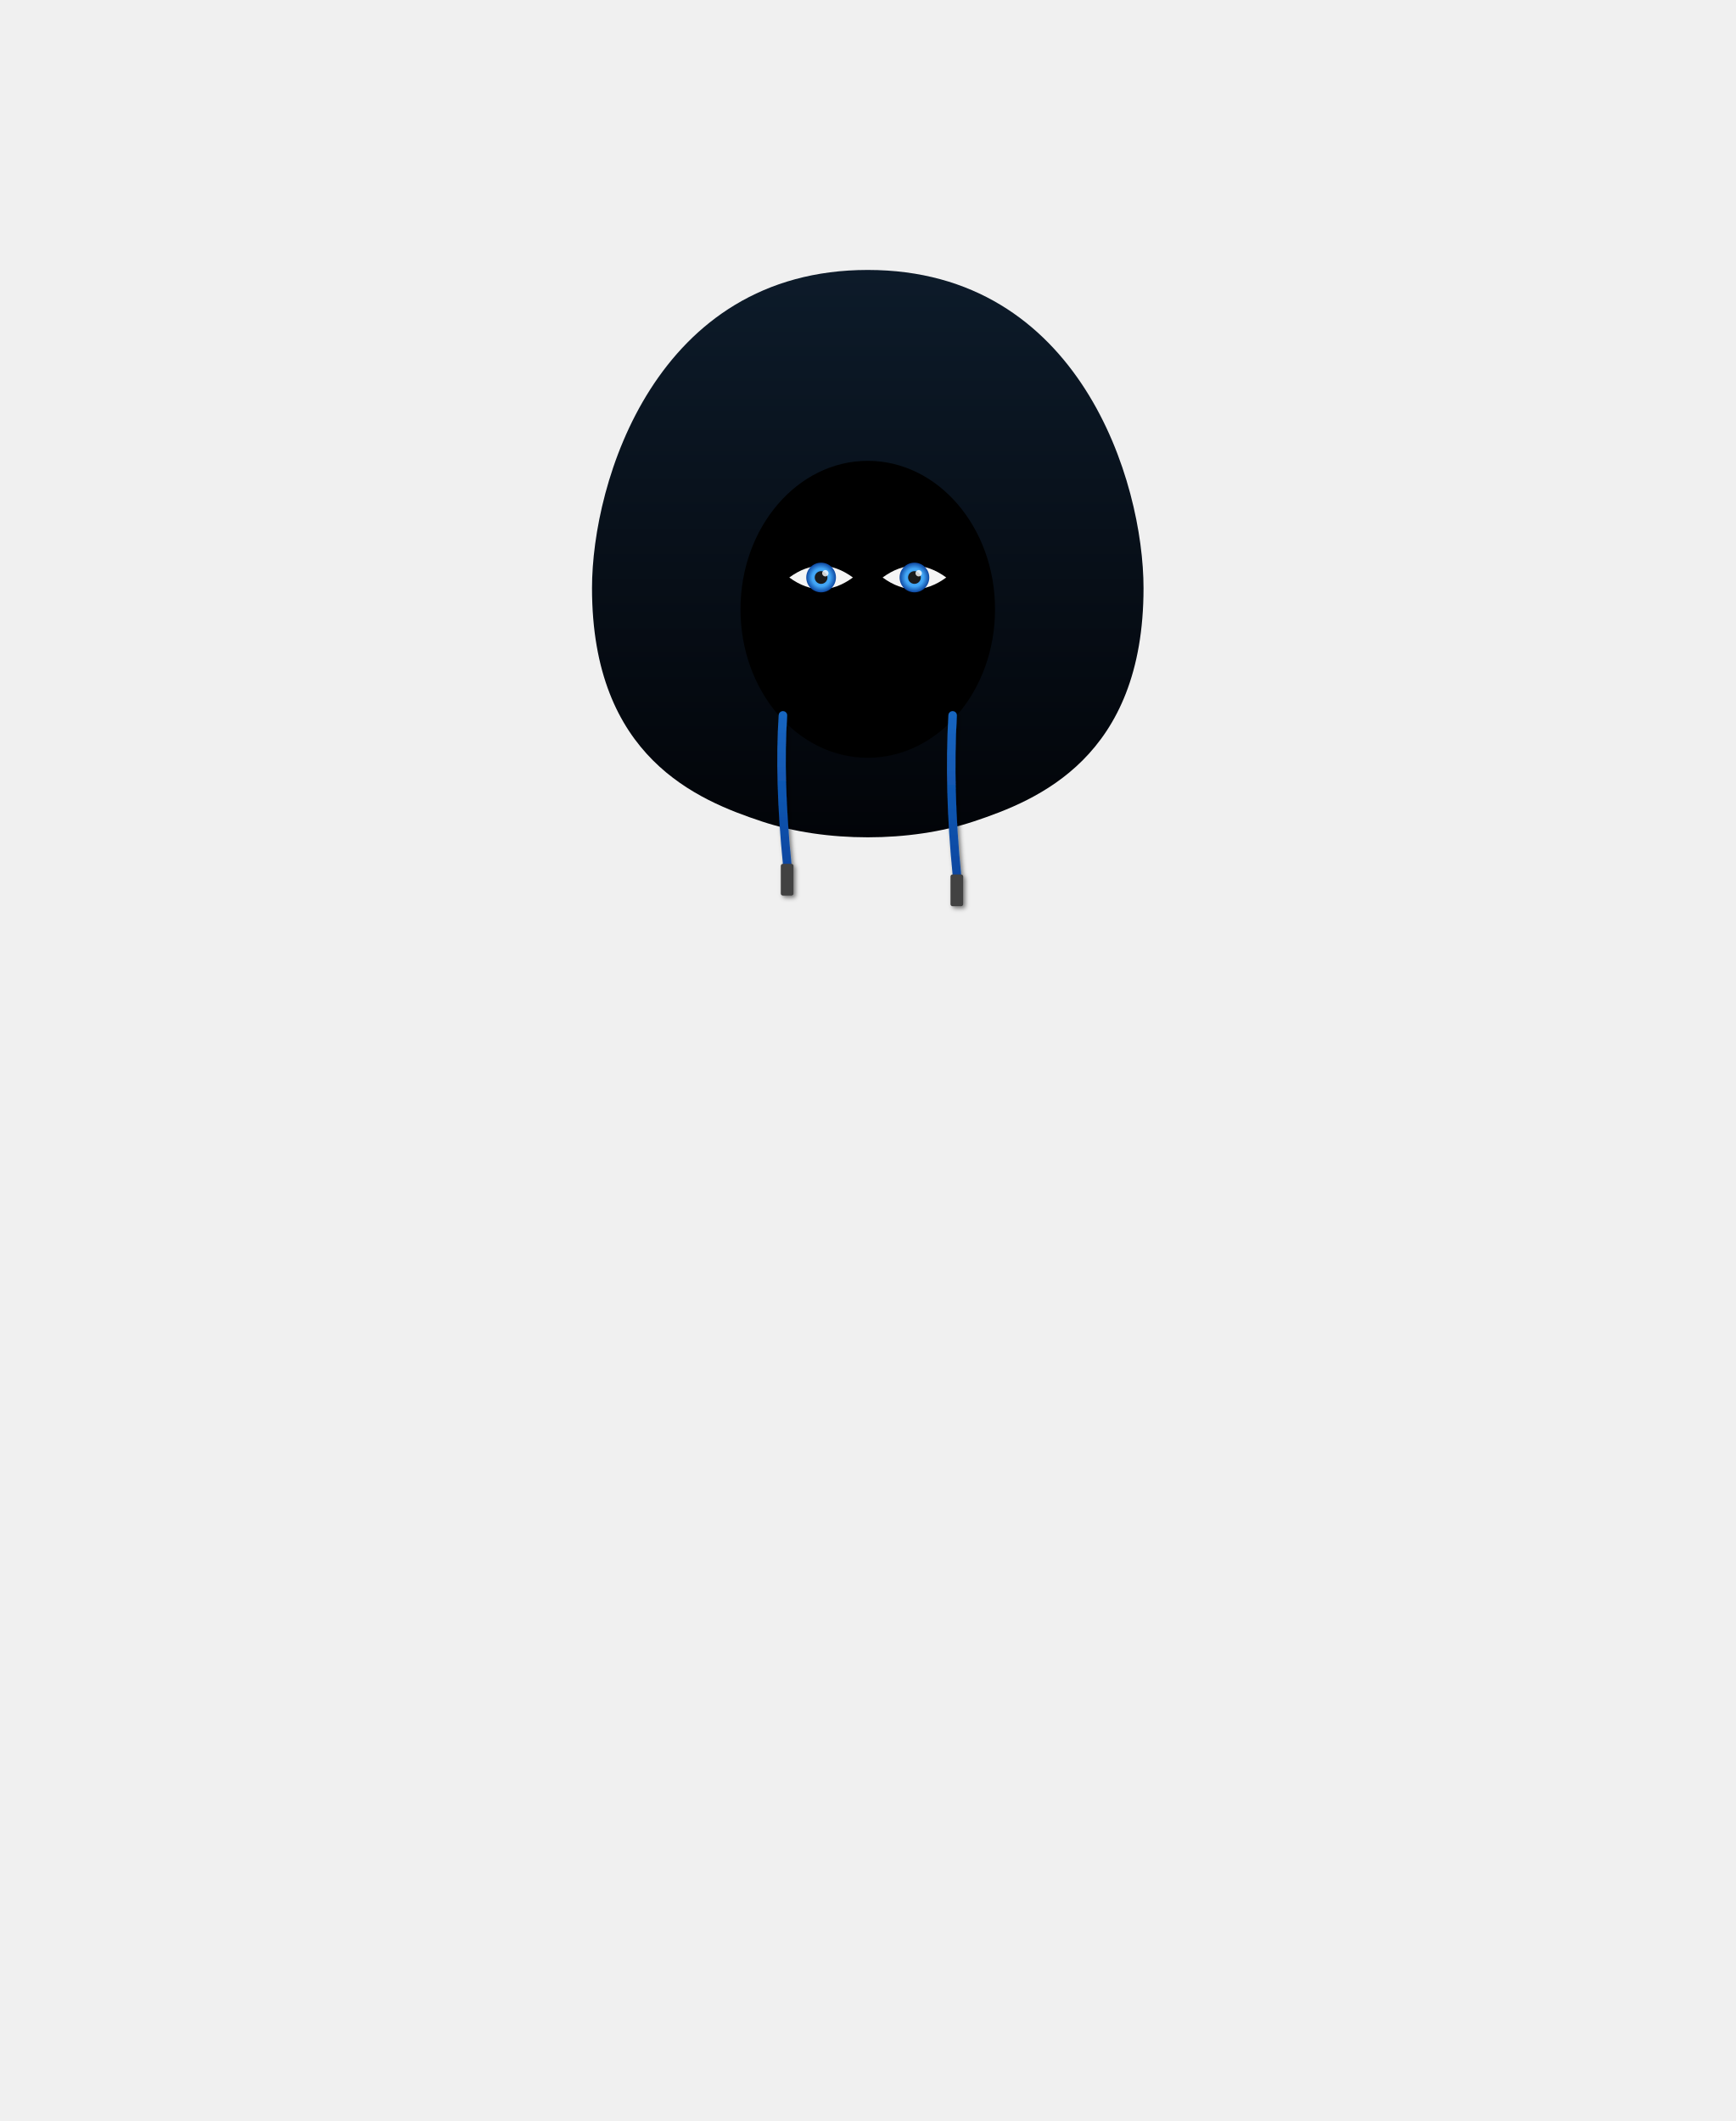
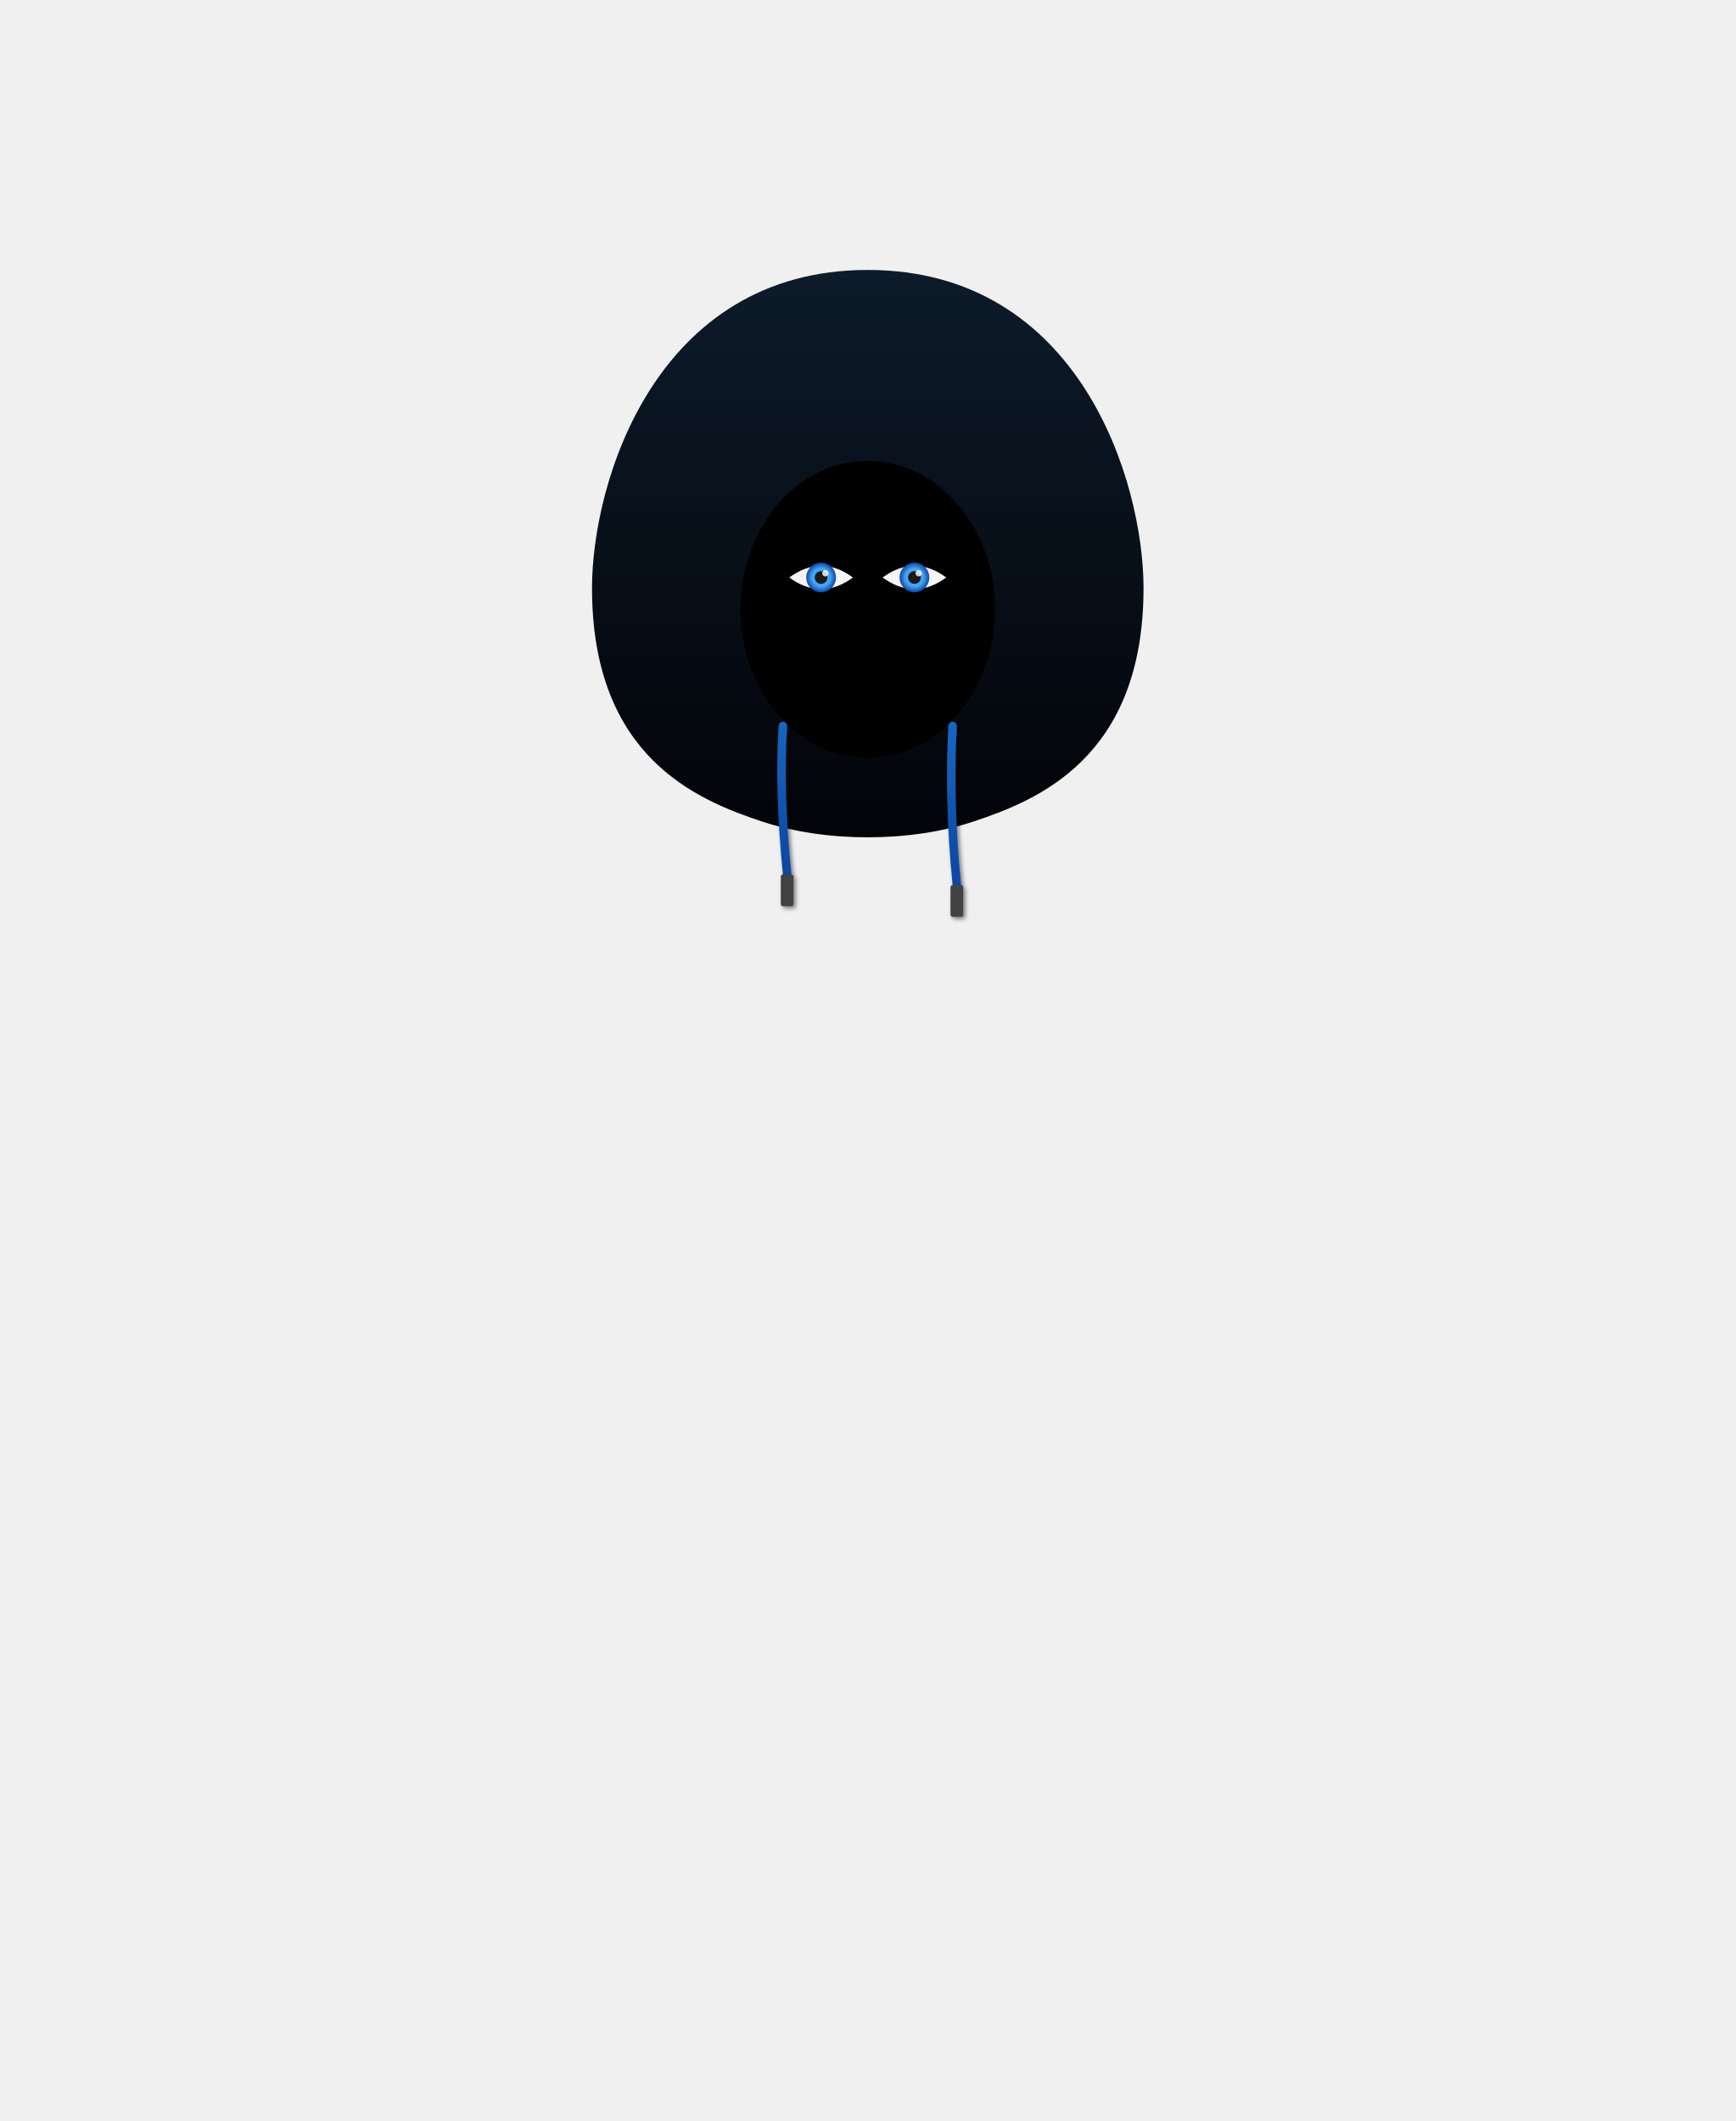
<svg xmlns="http://www.w3.org/2000/svg" viewBox="0 0 180 220">
  <defs>
    <linearGradient id="hoodieDark" x1="0%" y1="0%" x2="0%" y2="100%">
      <stop offset="0%" stop-color="#0D1B2A" />
      <stop offset="100%" stop-color="#020408" />
    </linearGradient>
    <linearGradient id="stringGrad" x1="0" y1="0" x2="0" y2="1">
      <stop offset="0%" stop-color="#1565C0" />
      <stop offset="100%" stop-color="#0D47A1" />
    </linearGradient>
    <radialGradient id="humanIrisBlue" cx="50%" cy="50%" r="50%">
      <stop offset="60%" stop-color="#42A5F5" />
      <stop offset="100%" stop-color="#0D47A1" />
    </radialGradient>
    <filter id="stringShadow">
      <feDropShadow dx="1" dy="1" stdDeviation="1" flood-opacity="0.5" />
    </filter>
  </defs>
  <g transform="translate(90, 61) scale(0.22)">
    <path d="M0 -150 C-100 -150 -130 -50 -130 0 C-130 80 -80 100 -50 110 C-20 120 20 120 50 110 C80 100 130 80 130 0 C130 -50 100 -150 0 -150 Z" fill="url(#hoodieDark)" />
    <ellipse cx="0" cy="10" rx="60" ry="70" fill="#000" />
    <g transform="translate(0, -5)">
      <g transform="translate(-22, 0)">
        <path d="M-15 0 Q0 -11 15 0 Q0 11 -15 0 Z" fill="#F5F5F5" />
        <g>
          <animateTransform attributeName="transform" type="translate" values="0,0; 0,0; 4,0; 4,0; 4,2; 4,2; -3,0; -3,0; -3,-3; -3,-3; 0,0; 0,0" dur="8s" repeatCount="indefinite" keyTimes="0; 0.24; 0.25; 0.44; 0.45; 0.54; 0.55; 0.74; 0.75; 0.84; 0.85; 1" calcMode="linear" />
          <circle cx="0" cy="0" r="7" fill="url(#humanIrisBlue)" />
          <circle cx="0" cy="0" r="3" fill="#1A1A1A" />
          <circle cx="2" cy="-2" r="1.5" fill="#FFFFFF" opacity="0.8" />
        </g>
        <path fill="#000000">
          <animate attributeName="d" values="M-16 -8 Q0 -20 16 -8 L16 -20 L-16 -20 Z;                              M-16 0 Q0 0 16 0 L16 -20 L-16 -20 Z;                              M-16 0 Q0 0 16 0 L16 -20 L-16 -20 Z;                             M-16 -8 Q0 -20 16 -8 L16 -20 L-16 -20 Z;                              M-16 -8 Q0 -20 16 -8 L16 -20 L-16 -20 Z;                             M-16 0 Q0 0 16 0 L16 -20 L-16 -20 Z;                              M-16 0 Q0 0 16 0 L16 -20 L-16 -20 Z;                             M-16 -8 Q0 -20 16 -8 L16 -20 L-16 -20 Z;                                                          M-16 -8 Q0 -20 16 -8 L16 -20 L-16 -20 Z" keyTimes="0; 0.01; 0.02; 0.03;  0.4; 0.41; 0.42; 0.43; 1" dur="10s" repeatCount="indefinite" />
        </path>
        <path fill="#000000">
          <animate attributeName="d" values="M-16 8 Q0 20 16 8 L16 20 L-16 20 Z;                              M-16 0 Q0 0 16 0 L16 20 L-16 20 Z;                              M-16 0 Q0 0 16 0 L16 20 L-16 20 Z;                             M-16 8 Q0 20 16 8 L16 20 L-16 20 Z;                              M-16 8 Q0 20 16 8 L16 20 L-16 20 Z;                             M-16 0 Q0 0 16 0 L16 20 L-16 20 Z;                              M-16 0 Q0 0 16 0 L16 20 L-16 20 Z;                             M-16 8 Q0 20 16 8 L16 20 L-16 20 Z;                                                          M-16 8 Q0 20 16 8 L16 20 L-16 20 Z" keyTimes="0; 0.01; 0.02; 0.03;  0.4; 0.41; 0.42; 0.43; 1" dur="10s" repeatCount="indefinite" />
        </path>
      </g>
      <g transform="translate(22, 0)">
        <path d="M-15 0 Q0 -11 15 0 Q0 11 -15 0 Z" fill="#F5F5F5" />
        <g>
          <animateTransform attributeName="transform" type="translate" values="0,0; 0,0; 4,0; 4,0; 4,2; 4,2; -3,0; -3,0; -3,-3; -3,-3; 0,0; 0,0" dur="8s" repeatCount="indefinite" keyTimes="0; 0.24; 0.25; 0.44; 0.45; 0.54; 0.55; 0.74; 0.75; 0.84; 0.85; 1" calcMode="linear" />
          <circle cx="0" cy="0" r="7" fill="url(#humanIrisBlue)" />
          <circle cx="0" cy="0" r="3" fill="#1A1A1A" />
          <circle cx="2" cy="-2" r="1.5" fill="#FFFFFF" opacity="0.8" />
        </g>
        <path fill="#000000">
          <animate attributeName="d" values="M-16 -8 Q0 -20 16 -8 L16 -20 L-16 -20 Z;                              M-16 0 Q0 0 16 0 L16 -20 L-16 -20 Z;                              M-16 0 Q0 0 16 0 L16 -20 L-16 -20 Z;                             M-16 -8 Q0 -20 16 -8 L16 -20 L-16 -20 Z;                              M-16 -8 Q0 -20 16 -8 L16 -20 L-16 -20 Z;                             M-16 0 Q0 0 16 0 L16 -20 L-16 -20 Z;                              M-16 0 Q0 0 16 0 L16 -20 L-16 -20 Z;                             M-16 -8 Q0 -20 16 -8 L16 -20 L-16 -20 Z;                                                          M-16 -8 Q0 -20 16 -8 L16 -20 L-16 -20 Z" keyTimes="0; 0.01; 0.02; 0.03;  0.4; 0.41; 0.42; 0.43; 1" dur="10s" repeatCount="indefinite" />
        </path>
        <path fill="#000000">
          <animate attributeName="d" values="M-16 8 Q0 20 16 8 L16 20 L-16 20 Z;                              M-16 0 Q0 0 16 0 L16 20 L-16 20 Z;                              M-16 0 Q0 0 16 0 L16 20 L-16 20 Z;                             M-16 8 Q0 20 16 8 L16 20 L-16 20 Z;                              M-16 8 Q0 20 16 8 L16 20 L-16 20 Z;                             M-16 0 Q0 0 16 0 L16 20 L-16 20 Z;                              M-16 0 Q0 0 16 0 L16 20 L-16 20 Z;                             M-16 8 Q0 20 16 8 L16 20 L-16 20 Z;                                                          M-16 8 Q0 20 16 8 L16 20 L-16 20 Z" keyTimes="0; 0.01; 0.02; 0.03;  0.4; 0.41; 0.42; 0.43; 1" dur="10s" repeatCount="indefinite" />
        </path>
      </g>
    </g>
-     <g transform="translate(0, 0)" filter="url(#stringShadow)">
+     <g transform="translate(0, 5)" filter="url(#stringShadow)">
      <g>
        <path d="M-40 60 Q-42 90 -38 130" fill="none" stroke="url(#stringGrad)" stroke-width="4" stroke-linecap="round">
          <animate attributeName="d" values="M-40 60 Q-42 90 -38 130; M-40 60 Q-38 90 -40 130; M-40 60 Q-42 90 -38 130" dur="4s" repeatCount="indefinite" calcMode="spline" keySplines="0.4 0 0.2 1; 0.4 0 0.2 1" />
        </path>
        <rect x="-41" y="130" width="6" height="15" rx="1" fill="#424242">
          <animate attributeName="x" values="-41;-43;-41" dur="4s" repeatCount="indefinite" calcMode="spline" keySplines="0.4 0 0.2 1; 0.4 0 0.2 1" />
          <animateTransform attributeName="transform" type="rotate" values="3 -38 130; -3 -38 130; 3 -38 130" dur="4s" repeatCount="indefinite" />
        </rect>
      </g>
      <g>
        <path d="M40 60 Q38 95 42 135" fill="none" stroke="url(#stringGrad)" stroke-width="4" stroke-linecap="round">
          <animate attributeName="d" values="M40 60 Q38 95 42 135; M40 60 Q42 95 40 135; M40 60 Q38 95 42 135" dur="5.5s" repeatCount="indefinite" calcMode="spline" keySplines="0.4 0 0.2 1; 0.4 0 0.2 1" />
        </path>
        <rect x="39" y="135" width="6" height="15" rx="1" fill="#424242">
          <animate attributeName="x" values="39;37;39" dur="5.5s" repeatCount="indefinite" />
          <animateTransform attributeName="transform" type="rotate" values="-2 41 135; 2 41 135; -2 41 135" dur="5.5s" repeatCount="indefinite" />
        </rect>
      </g>
    </g>
  </g>
</svg>
